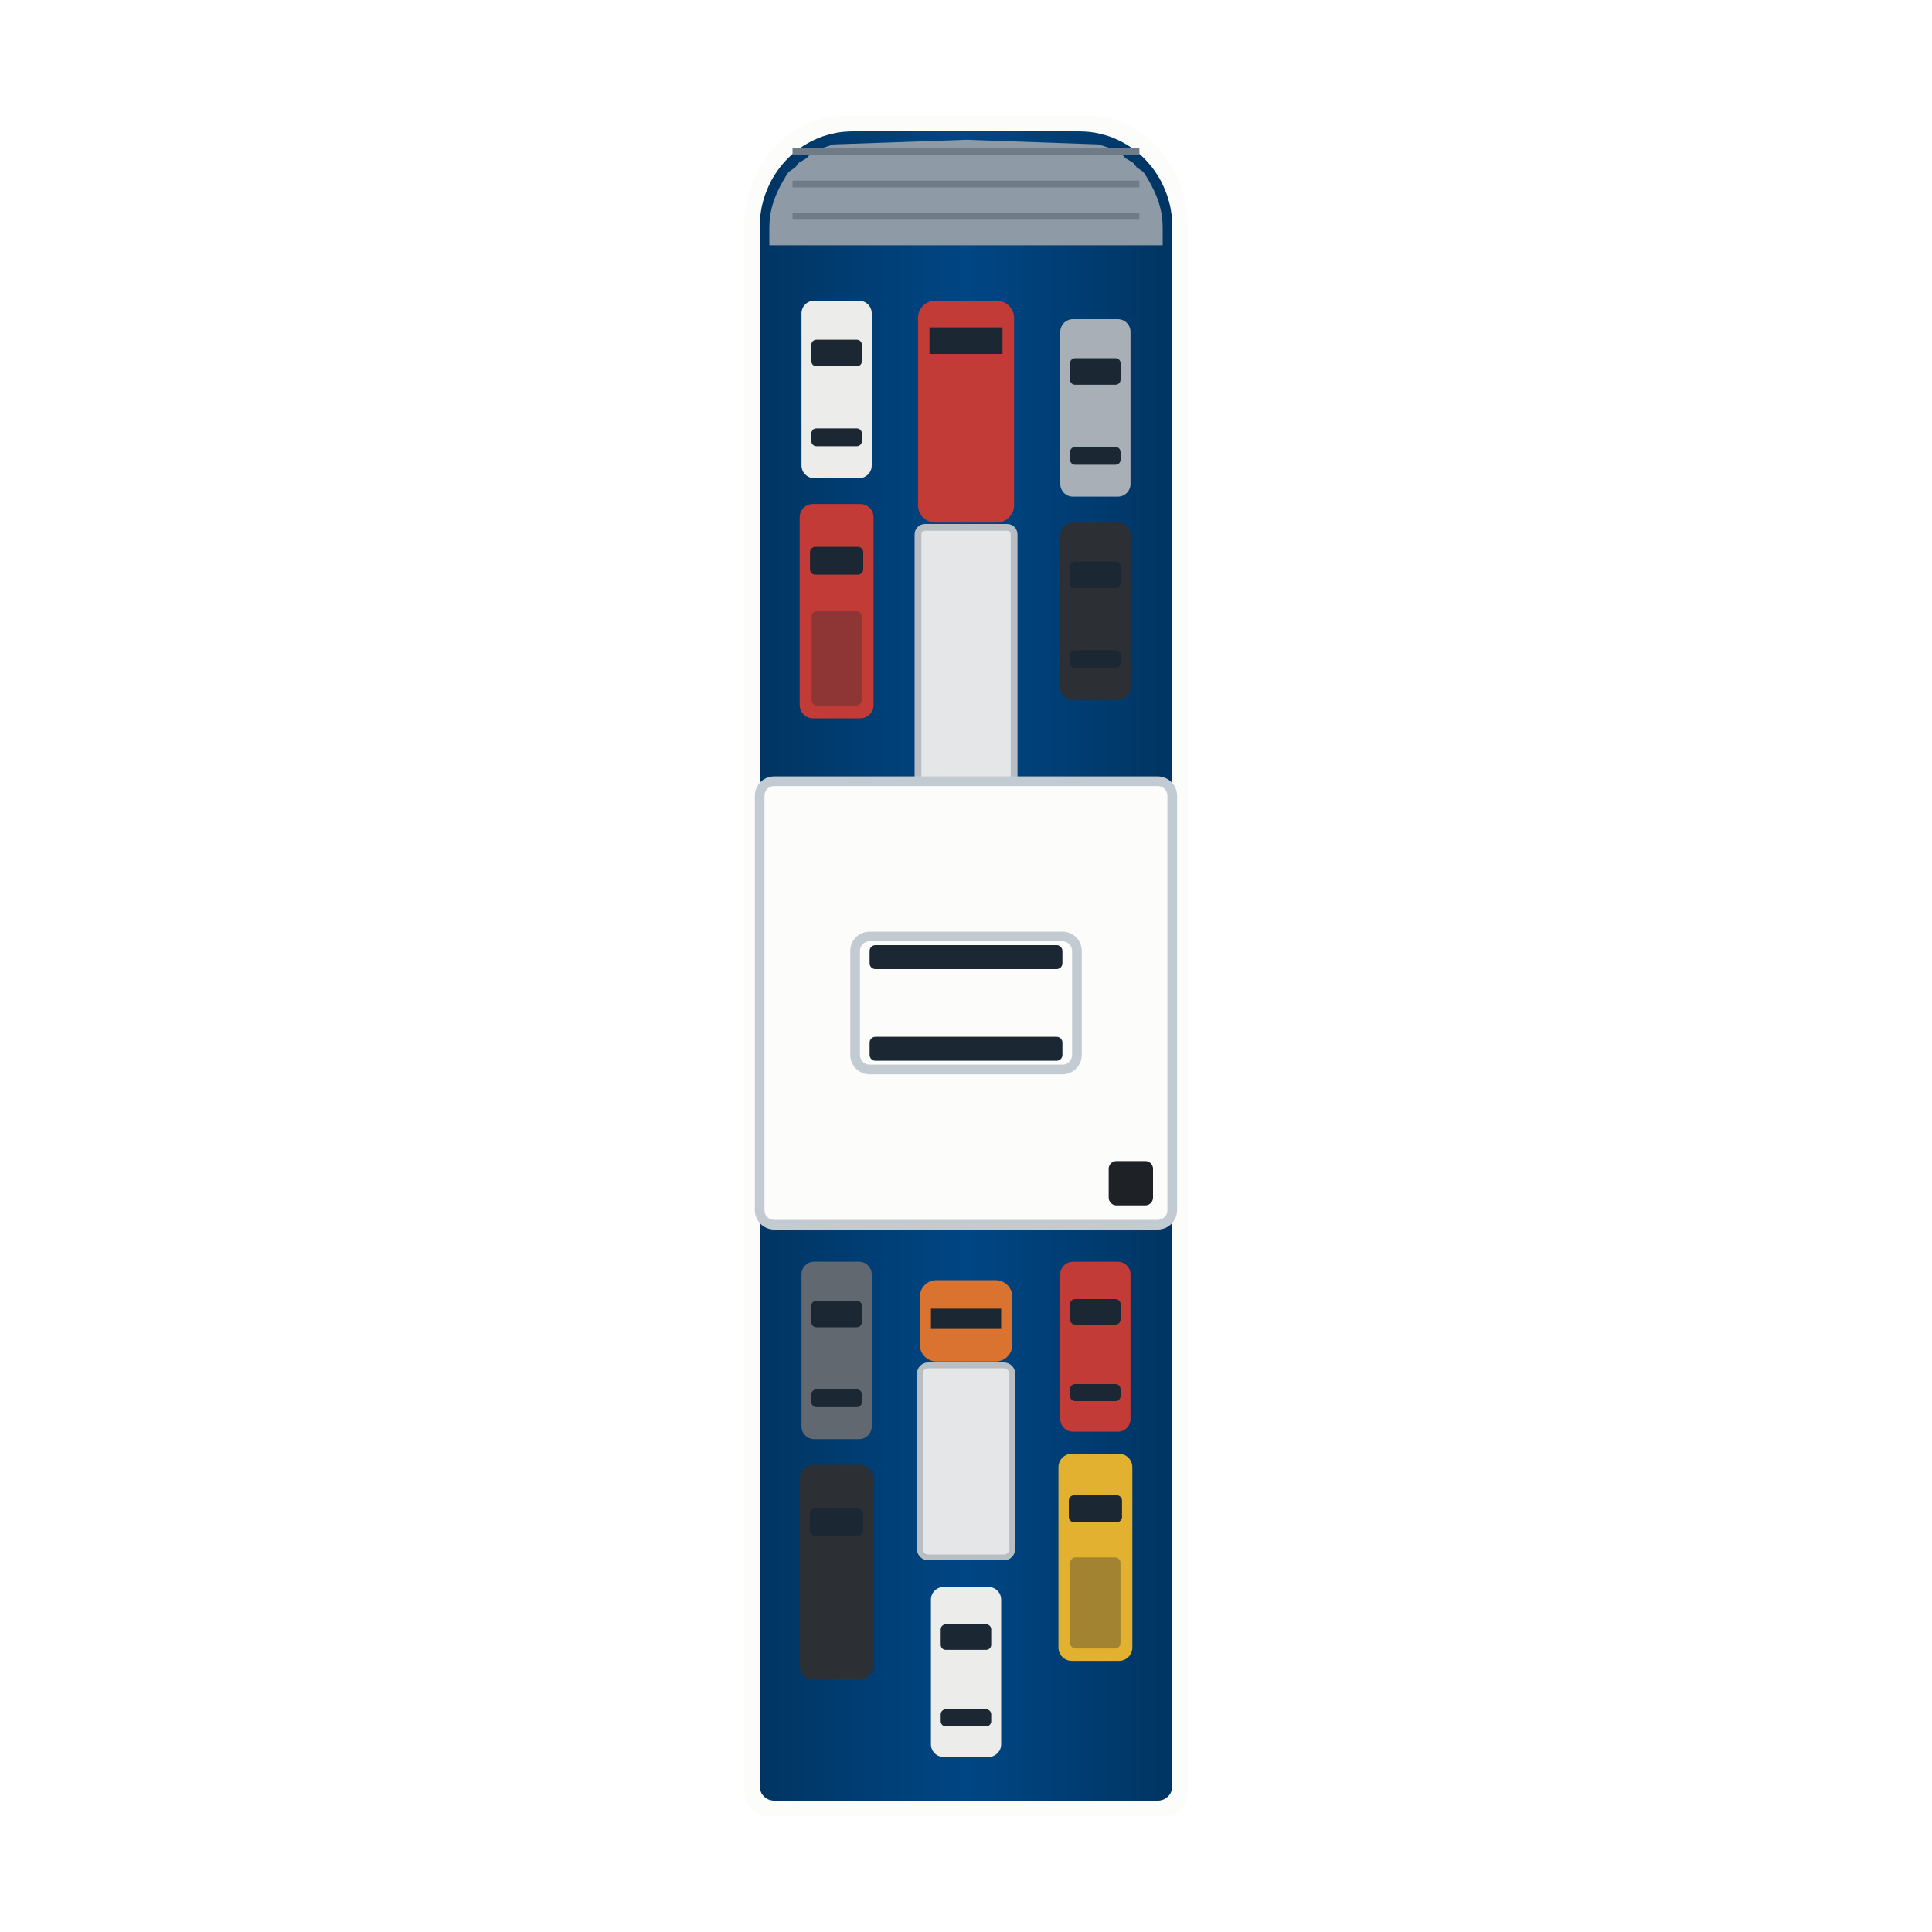
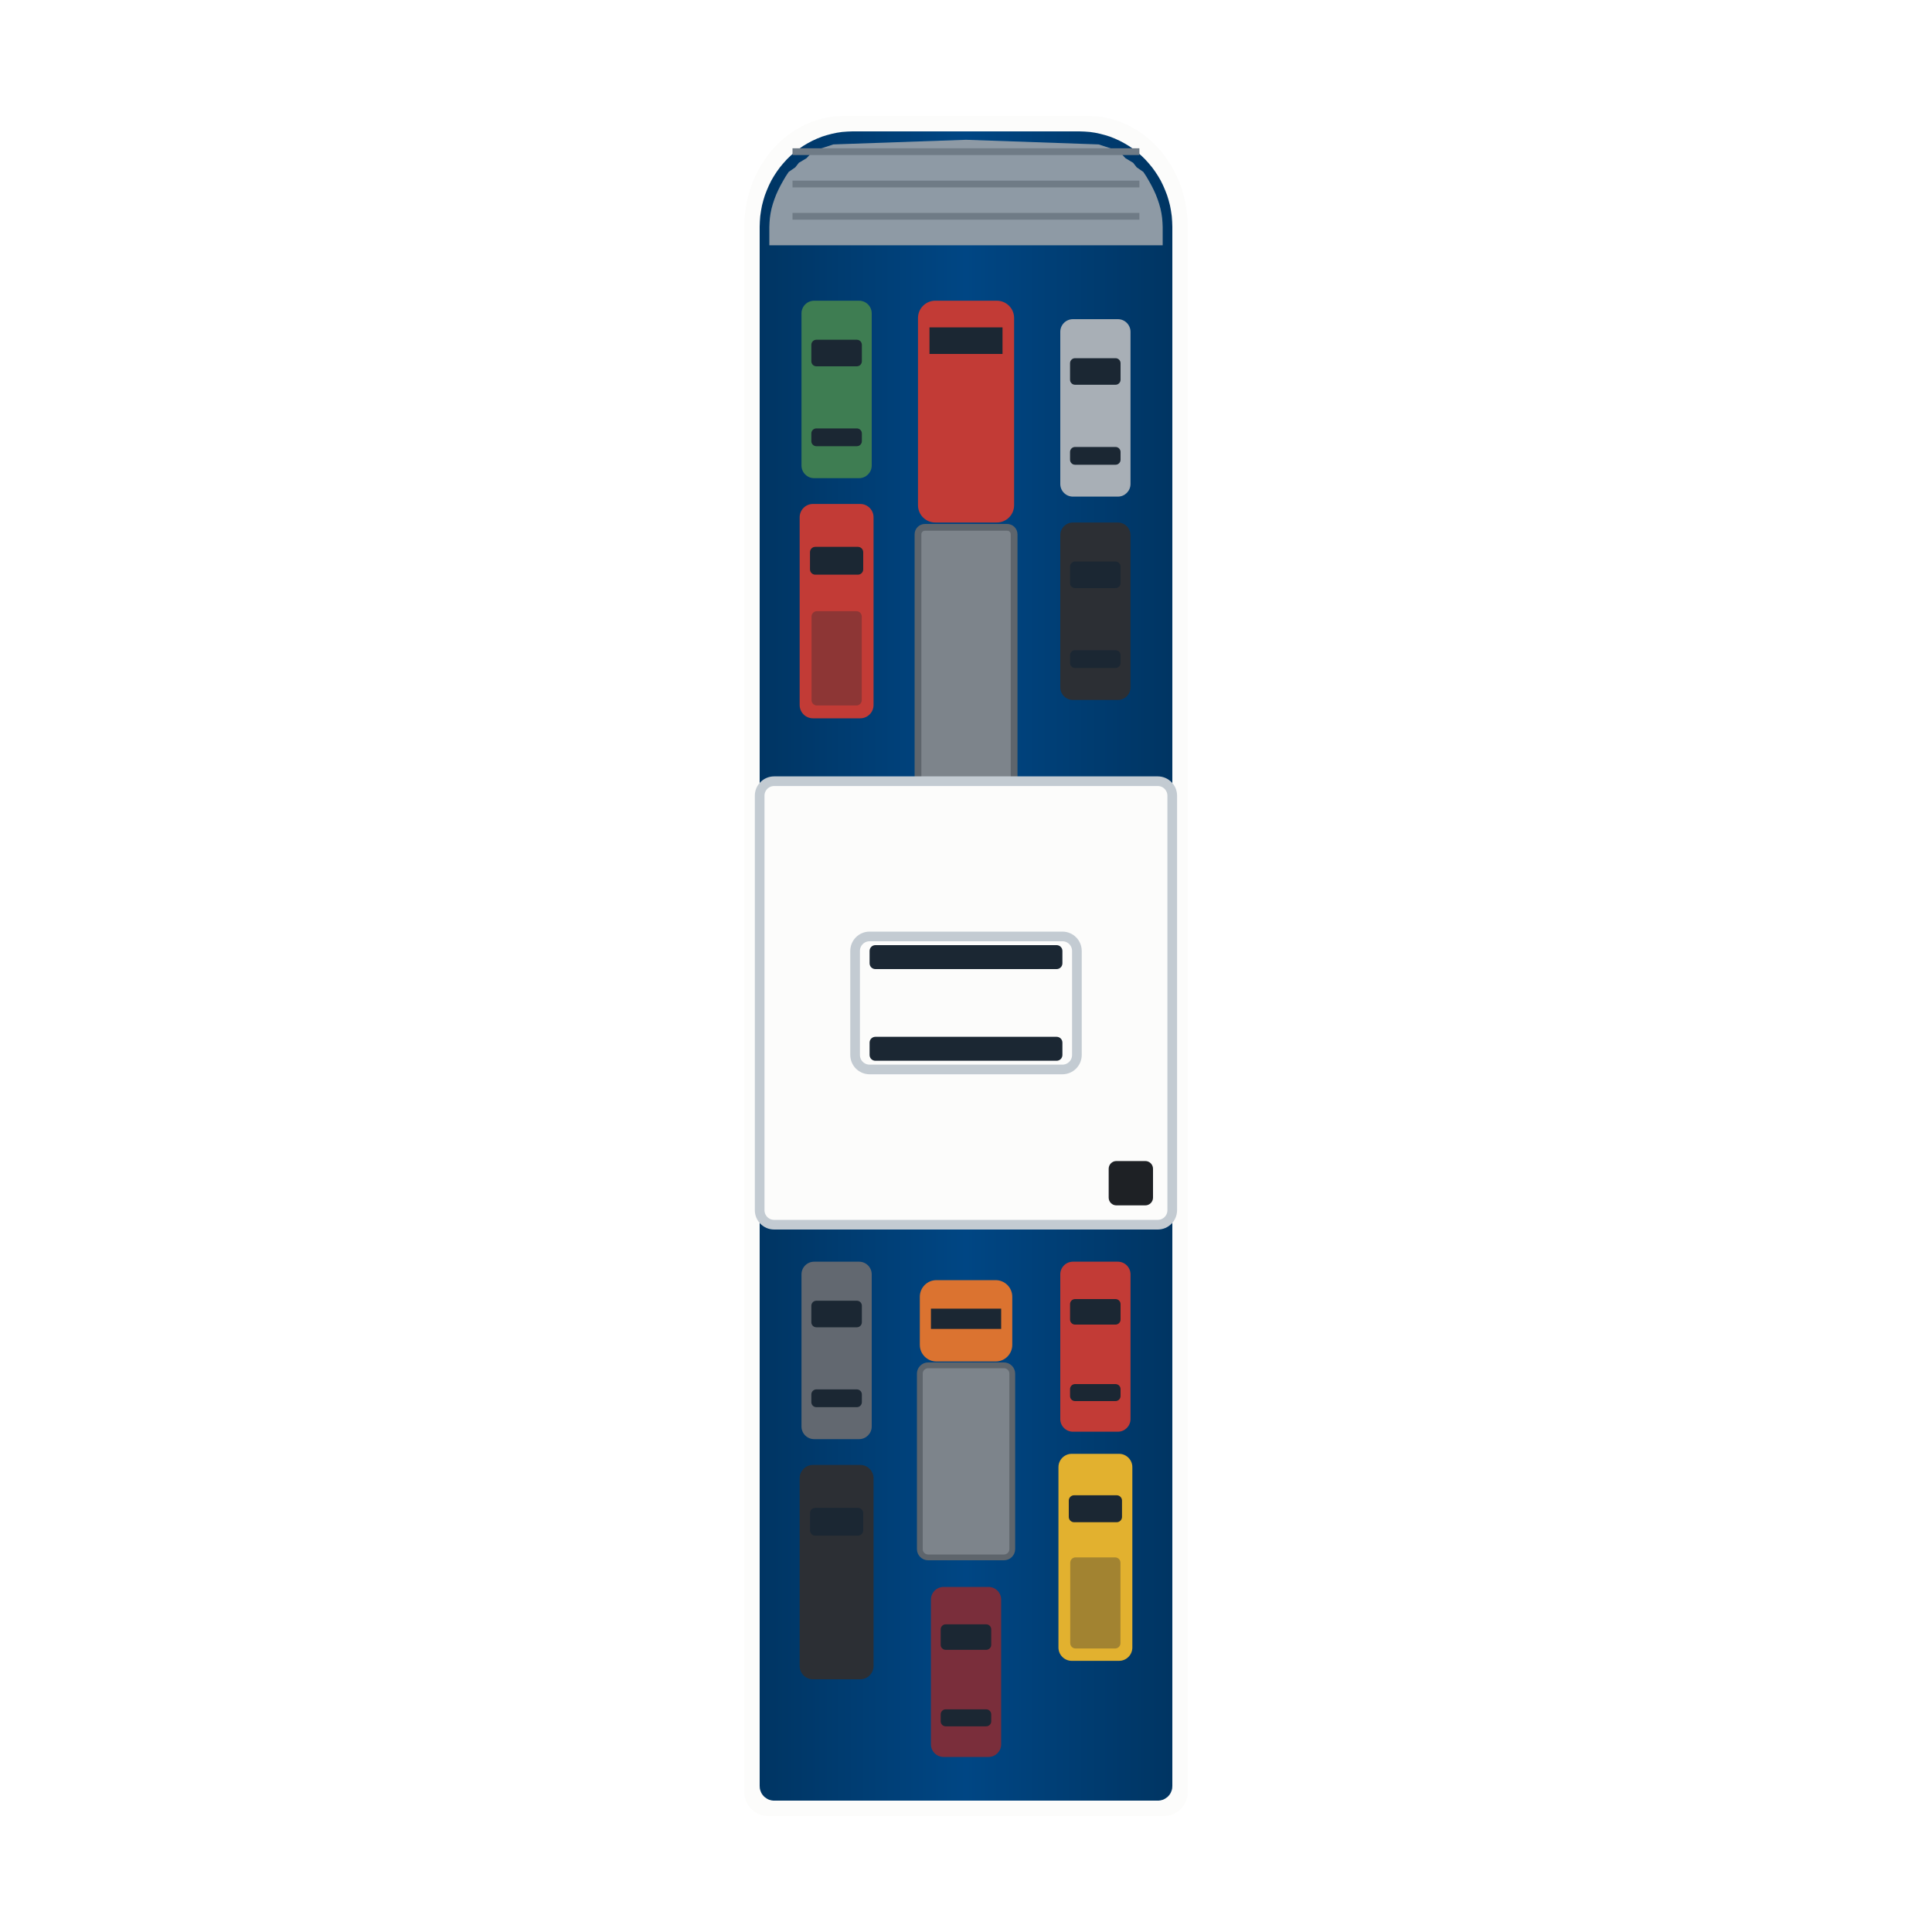
<svg xmlns="http://www.w3.org/2000/svg" viewBox="0 0 200 200">
  <defs>
    <linearGradient id="drummond46g" x1="0" y1="0" x2="1" y2="0">
      <stop offset="0" stop-color="#003563" />
      <stop offset="0.5" stop-color="#004684" />
      <stop offset="1" stop-color="#003563" />
    </linearGradient>
  </defs>
  <path fill="#FCFCFB" d="M100.00 12.00 L112.63 12.00 L113.21 12.02 L113.78 12.07 L114.36 12.16 L114.92 12.29 L115.49 12.45 L116.04 12.64 L116.58 12.87 L117.11 13.14 L117.62 13.43 L118.12 13.76 L118.60 14.12 L119.07 14.50 L119.51 14.92 L119.93 15.36 L120.33 15.83 L120.70 16.32 L121.05 16.84 L121.37 17.37 L121.67 17.93 L121.93 18.50 L122.17 19.09 L122.38 19.69 L122.55 20.30 L122.70 20.92 L122.81 21.56 L122.89 22.19 L122.94 22.83 L122.96 23.48 L122.96 185.50 L122.95 185.64 L122.94 185.78 L122.92 185.92 L122.89 186.06 L122.86 186.19 L122.82 186.33 L122.77 186.46 L122.71 186.58 L122.64 186.71 L122.57 186.83 L122.50 186.95 L122.41 187.06 L122.32 187.17 L122.22 187.27 L122.12 187.36 L122.02 187.45 L121.90 187.54 L121.79 187.62 L121.67 187.69 L121.54 187.75 L121.41 187.81 L121.28 187.86 L121.15 187.90 L121.01 187.94 L120.88 187.96 L120.74 187.98 L120.60 188.00 L120.46 188.00 L100.00 188.00 L100.00 188.00 L79.54 188.00 L79.40 188.00 L79.26 187.98 L79.12 187.96 L78.99 187.94 L78.85 187.90 L78.72 187.86 L78.59 187.81 L78.46 187.75 L78.33 187.69 L78.21 187.62 L78.10 187.54 L77.98 187.45 L77.88 187.36 L77.78 187.27 L77.68 187.17 L77.59 187.06 L77.50 186.95 L77.43 186.83 L77.36 186.71 L77.29 186.58 L77.23 186.46 L77.18 186.33 L77.14 186.19 L77.11 186.06 L77.08 185.92 L77.06 185.78 L77.05 185.64 L77.04 185.50 L77.04 23.48 L77.06 22.83 L77.11 22.19 L77.19 21.56 L77.30 20.92 L77.45 20.30 L77.62 19.69 L77.83 19.09 L78.07 18.50 L78.33 17.93 L78.63 17.37 L78.95 16.84 L79.30 16.32 L79.67 15.83 L80.07 15.36 L80.49 14.92 L80.93 14.50 L81.40 14.12 L81.88 13.76 L82.38 13.43 L82.89 13.14 L83.42 12.87 L83.96 12.64 L84.51 12.45 L85.08 12.29 L85.64 12.16 L86.22 12.07 L86.79 12.02 L87.37 12.00 L100.00 12.00 Z" />
  <path fill="url(#drummond46g)" d="M100.00 13.60 L111.75 13.60 L112.28 13.62 L112.82 13.66 L113.36 13.74 L113.88 13.85 L114.41 13.99 L114.92 14.15 L115.42 14.35 L115.92 14.58 L116.39 14.83 L116.86 15.11 L117.31 15.42 L117.74 15.76 L118.15 16.11 L118.54 16.49 L118.91 16.90 L119.26 17.32 L119.58 17.76 L119.88 18.22 L120.16 18.70 L120.40 19.19 L120.62 19.70 L120.82 20.22 L120.98 20.74 L121.12 21.28 L121.22 21.82 L121.30 22.37 L121.34 22.92 L121.36 23.48 L121.36 184.90 L121.35 184.98 L121.35 185.07 L121.34 185.15 L121.32 185.23 L121.30 185.32 L121.27 185.40 L121.24 185.47 L121.21 185.55 L121.17 185.63 L121.13 185.70 L121.08 185.77 L121.03 185.84 L120.97 185.90 L120.92 185.96 L120.86 186.02 L120.79 186.07 L120.72 186.12 L120.65 186.17 L120.58 186.21 L120.51 186.25 L120.43 186.29 L120.35 186.32 L120.27 186.34 L120.19 186.36 L120.11 186.38 L120.02 186.39 L119.94 186.40 L119.86 186.40 L100.00 186.40 L100.00 186.40 L80.14 186.40 L80.06 186.40 L79.98 186.39 L79.89 186.38 L79.81 186.36 L79.73 186.34 L79.65 186.32 L79.57 186.29 L79.49 186.25 L79.42 186.21 L79.35 186.17 L79.28 186.12 L79.21 186.07 L79.14 186.02 L79.08 185.96 L79.03 185.90 L78.97 185.84 L78.92 185.77 L78.87 185.70 L78.83 185.63 L78.79 185.55 L78.76 185.47 L78.73 185.40 L78.70 185.32 L78.68 185.23 L78.66 185.15 L78.65 185.07 L78.65 184.98 L78.64 184.90 L78.64 23.48 L78.66 22.92 L78.70 22.37 L78.78 21.82 L78.88 21.28 L79.02 20.74 L79.18 20.22 L79.38 19.70 L79.60 19.19 L79.84 18.70 L80.12 18.22 L80.42 17.76 L80.74 17.32 L81.09 16.90 L81.46 16.49 L81.85 16.11 L82.26 15.76 L82.69 15.42 L83.14 15.11 L83.61 14.83 L84.08 14.58 L84.58 14.35 L85.08 14.15 L85.59 13.99 L86.12 13.85 L86.64 13.74 L87.18 13.66 L87.72 13.62 L88.25 13.60 L100.00 13.60 Z" />
  <path fill="#8E9AA5" d="M100.00 14.00 L100.00 14.47 L113.73 14.95 L115.17 15.42 L116.07 15.90 L116.50 16.37 L117.30 16.85 L117.67 17.32 L118.36 17.80 L118.67 18.27 L118.95 18.75 L119.21 19.22 L119.45 19.70 L119.66 20.17 L119.84 20.64 L120.00 21.12 L120.13 21.59 L120.23 22.07 L120.30 22.54 L120.34 23.02 L120.36 23.49 L120.36 23.97 L120.36 24.44 L120.36 24.92 L120.36 25.39 L79.64 25.39 L79.64 24.92 L79.64 24.44 L79.64 23.97 L79.64 23.49 L79.66 23.02 L79.70 22.54 L79.77 22.07 L79.87 21.59 L80.00 21.12 L80.16 20.64 L80.34 20.17 L80.55 19.70 L80.79 19.22 L81.05 18.75 L81.33 18.27 L81.64 17.80 L82.33 17.32 L82.70 16.85 L83.50 16.37 L83.93 15.90 L84.83 15.42 L86.27 14.95 L100.00 14.47 L100.00 14.00 Z" />
  <rect x="82.04" y="15.35" width="35.91" height="0.7" fill="#6F7B86" />
  <rect x="82.04" y="18.70" width="35.91" height="0.7" fill="#6F7B86" />
  <rect x="82.04" y="22.04" width="35.91" height="0.7" fill="#6F7B86" />
-   <rect x="82.97" y="31.13" width="7.27" height="18.37" rx="1.31" fill="#ECEDEA" />
+   <rect x="82.97" y="31.13" width="7.27" height="18.37" rx="1.31" fill="#3E7D52" />
  <rect x="83.99" y="35.17" width="5.23" height="2.75" rx="0.52" fill="#1B2733" />
  <rect x="83.99" y="44.35" width="5.23" height="1.84" rx="0.52" fill="#1B2733" />
  <rect x="82.78" y="52.17" width="7.65" height="22.19" rx="1.38" fill="#C23B36" />
  <rect x="83.85" y="56.61" width="5.51" height="2.88" rx="0.55" fill="#1B2733" />
  <rect x="84.01" y="63.27" width="5.20" height="9.76" rx="0.55" fill="#2C2F34" opacity="0.35" />
  <rect x="82.97" y="86.61" width="7.27" height="18.37" rx="1.31" fill="#A8AFB6" />
  <rect x="83.99" y="90.65" width="5.23" height="2.75" rx="0.52" fill="#1B2733" />
  <rect x="83.99" y="99.83" width="5.23" height="1.84" rx="0.52" fill="#1B2733" />
  <rect x="82.97" y="130.61" width="7.27" height="18.37" rx="1.31" fill="#626870" />
  <rect x="83.99" y="134.65" width="5.23" height="2.75" rx="0.52" fill="#1B2733" />
  <rect x="83.99" y="143.83" width="5.23" height="1.84" rx="0.52" fill="#1B2733" />
  <rect x="82.78" y="151.65" width="7.65" height="22.19" rx="1.38" fill="#2C2F34" />
  <rect x="83.85" y="156.09" width="5.51" height="2.88" rx="0.55" fill="#1B2733" />
  <rect x="84.01" y="162.75" width="5.20" height="9.76" rx="0.55" fill="#2C2F34" opacity="0.35" />
  <rect x="95.03" y="31.13" width="9.95" height="22.96" rx="1.79" fill="#C23B36" />
  <rect x="96.22" y="33.89" width="7.56" height="2.75" fill="#1B2733" />
-   <rect x="95.03" y="54.59" width="9.95" height="55.36" rx="0.72" fill="#E4E6E8" stroke="#B9BEC3" stroke-width="0.7" />
+   <rect x="95.03" y="54.59" width="9.95" height="55.36" rx="0.72" fill="#7D848B" stroke="#5E656C" stroke-width="0.7" />
  <rect x="95.22" y="132.52" width="9.57" height="8.42" rx="1.72" fill="#DB7330" />
  <rect x="96.37" y="135.47" width="7.27" height="2.10" fill="#1B2733" />
-   <rect x="95.22" y="141.34" width="9.57" height="19.88" rx="0.86" fill="#E4E6E8" stroke="#B9BEC3" stroke-width="0.6" />
-   <rect x="96.37" y="164.28" width="7.27" height="17.60" rx="1.31" fill="#ECEDEA" />
+   <rect x="95.22" y="141.34" width="9.57" height="19.88" rx="0.86" fill="#7D848B" stroke="#5E656C" stroke-width="0.6" />
+   <rect x="96.37" y="164.28" width="7.27" height="17.60" rx="1.31" fill="#7A2E3B" />
  <rect x="97.38" y="168.15" width="5.23" height="2.64" rx="0.52" fill="#1B2733" />
  <rect x="97.38" y="176.95" width="5.23" height="1.76" rx="0.52" fill="#1B2733" />
  <rect x="109.76" y="33.04" width="7.27" height="18.37" rx="1.31" fill="#A8AFB6" />
  <rect x="110.77" y="37.08" width="5.23" height="2.75" rx="0.52" fill="#1B2733" />
  <rect x="110.77" y="46.27" width="5.23" height="1.84" rx="0.52" fill="#1B2733" />
  <rect x="109.76" y="54.09" width="7.27" height="18.37" rx="1.31" fill="#2C2F34" />
  <rect x="110.77" y="58.13" width="5.23" height="2.75" rx="0.52" fill="#1B2733" />
  <rect x="110.77" y="67.31" width="5.23" height="1.84" rx="0.52" fill="#1B2733" />
-   <rect x="109.57" y="88.52" width="7.65" height="22.19" rx="1.38" fill="#ECEDEA" />
+   <rect x="109.57" y="88.52" width="7.65" height="22.19" rx="1.38" fill="#3E7D52" />
  <rect x="110.64" y="92.96" width="5.51" height="2.88" rx="0.55" fill="#1B2733" />
  <rect x="110.79" y="99.62" width="5.20" height="9.76" rx="0.55" fill="#2C2F34" opacity="0.35" />
  <rect x="109.76" y="130.61" width="7.27" height="17.60" rx="1.31" fill="#C23B36" />
  <rect x="110.77" y="134.48" width="5.23" height="2.64" rx="0.52" fill="#1B2733" />
  <rect x="110.77" y="143.28" width="5.23" height="1.76" rx="0.52" fill="#1B2733" />
  <rect x="109.57" y="150.50" width="7.65" height="21.43" rx="1.38" fill="#E2B12F" />
  <rect x="110.64" y="154.79" width="5.51" height="2.79" rx="0.55" fill="#1B2733" />
  <rect x="110.79" y="161.22" width="5.20" height="9.43" rx="0.55" fill="#2C2F34" opacity="0.35" />
  <rect x="78.64" y="80.87" width="42.71" height="45.91" rx="1.5" fill="#FCFCFB" stroke="#C3CBD2" stroke-width="1" />
  <rect x="88.52" y="96.94" width="22.96" height="13.77" rx="1.5" fill="#FCFCFB" stroke="#C3CBD2" stroke-width="1" />
  <rect x="90.02" y="97.84" width="19.96" height="2.48" rx="0.6" fill="#1B2733" />
  <rect x="90.02" y="107.33" width="19.96" height="2.48" rx="0.6" fill="#1B2733" />
  <rect x="114.77" y="120.19" width="4.59" height="4.59" rx="0.8" fill="#1E2125" />
</svg>
